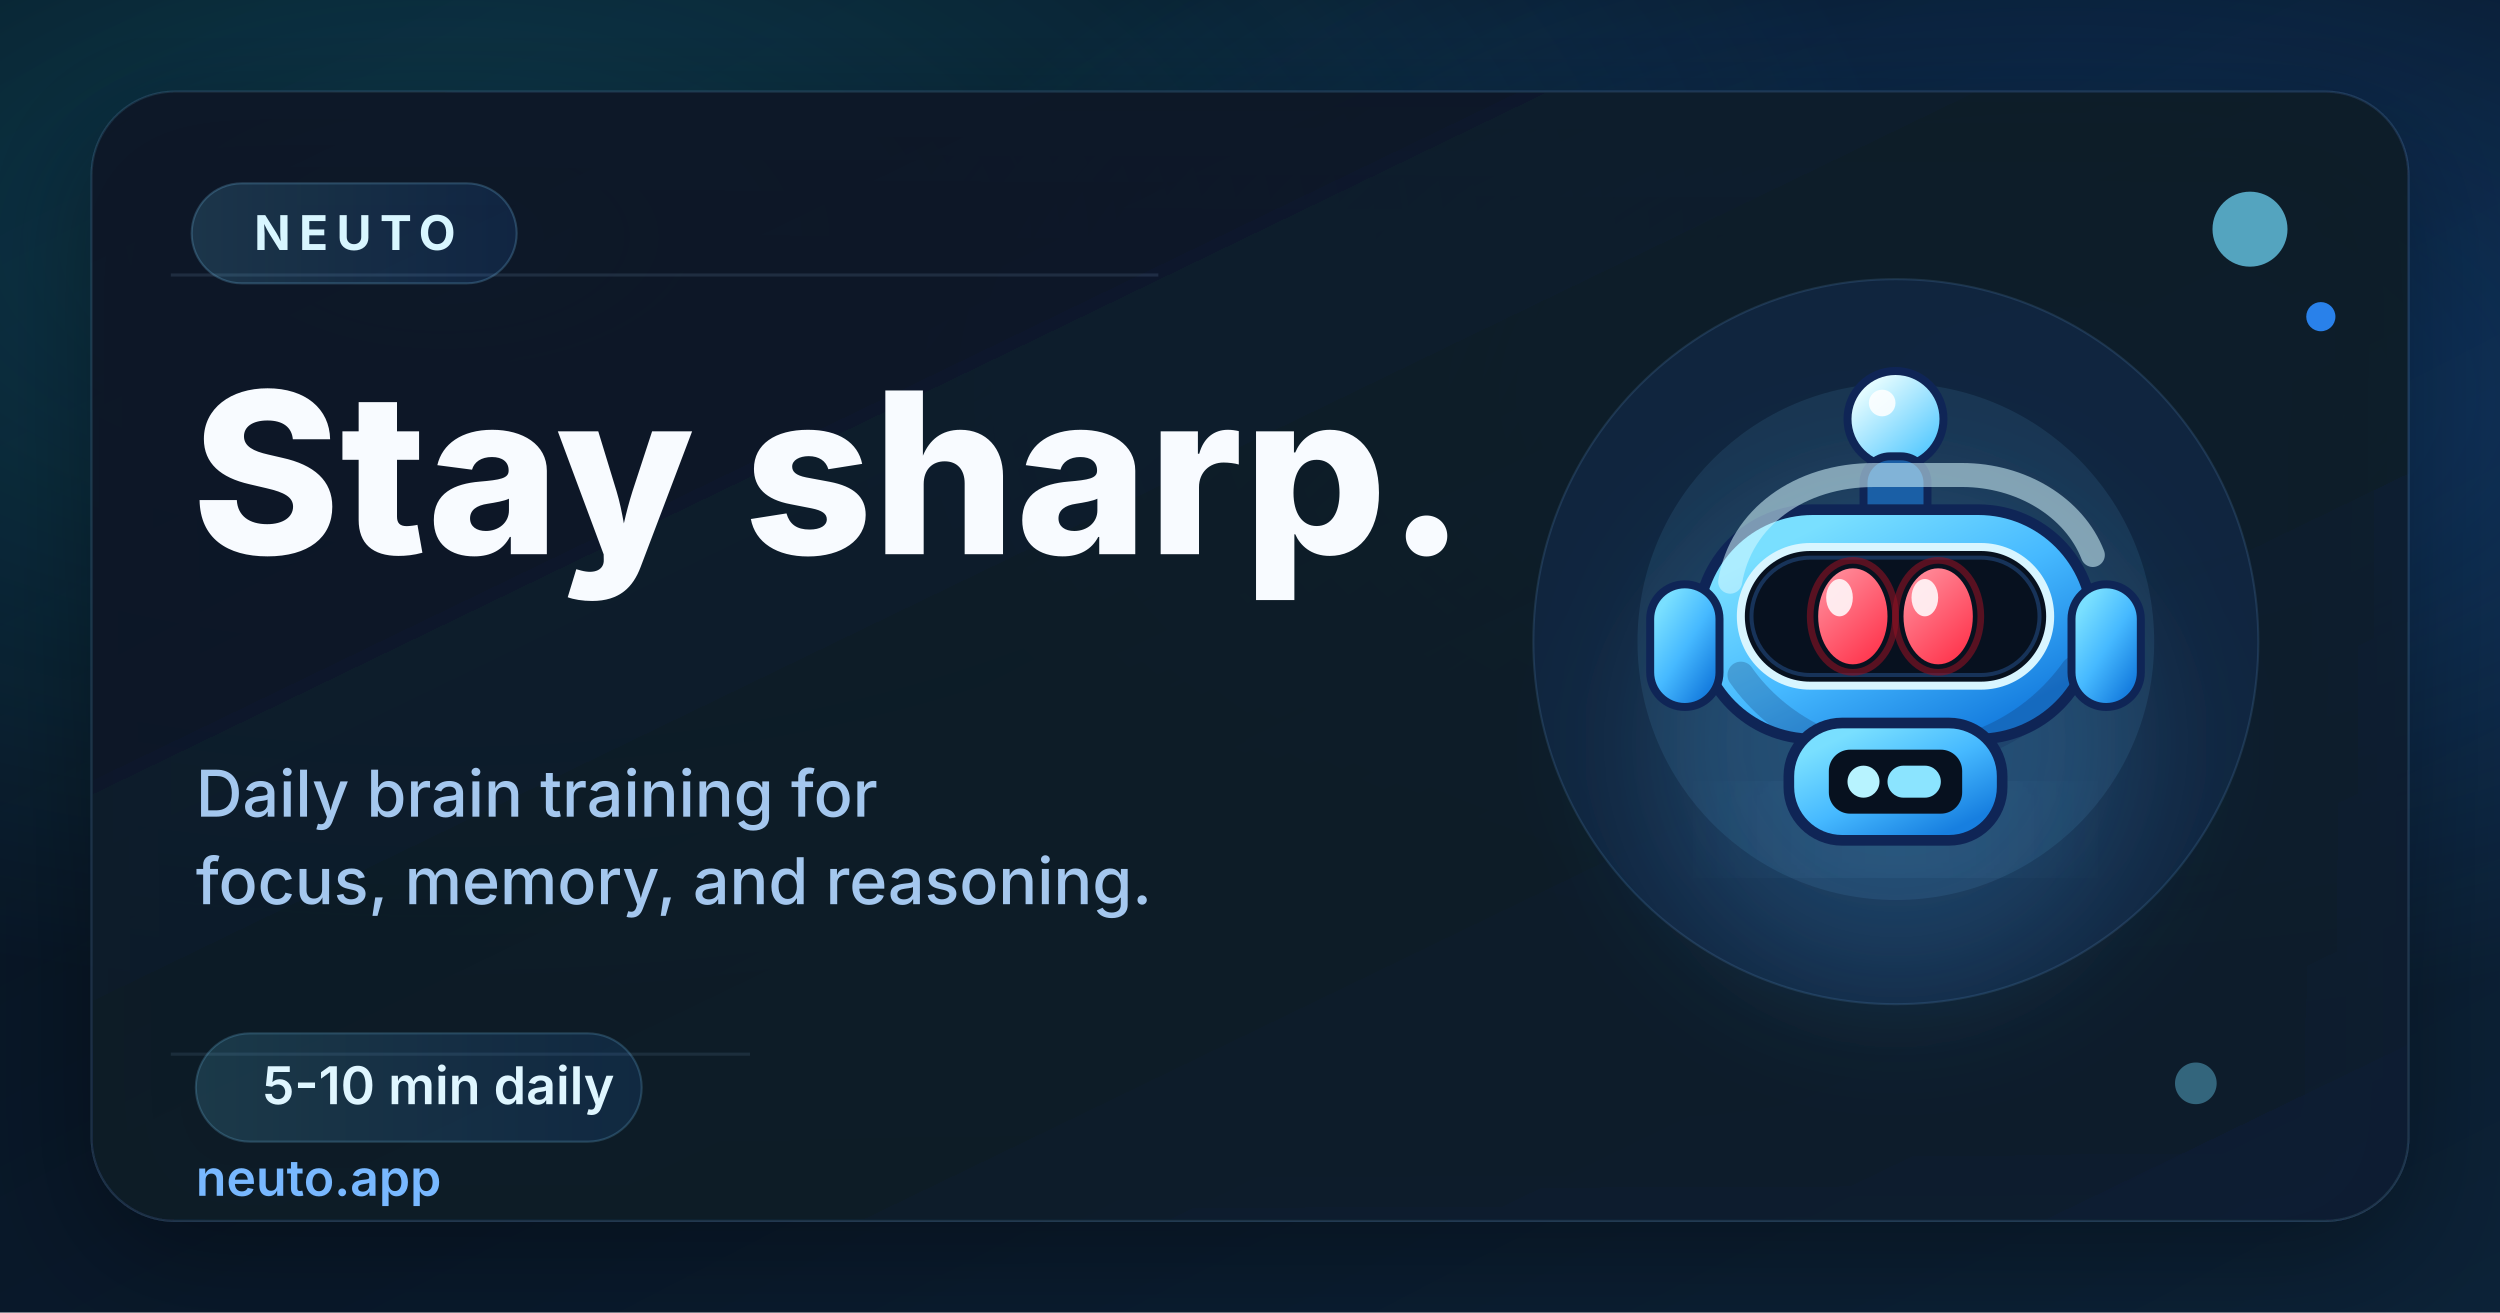
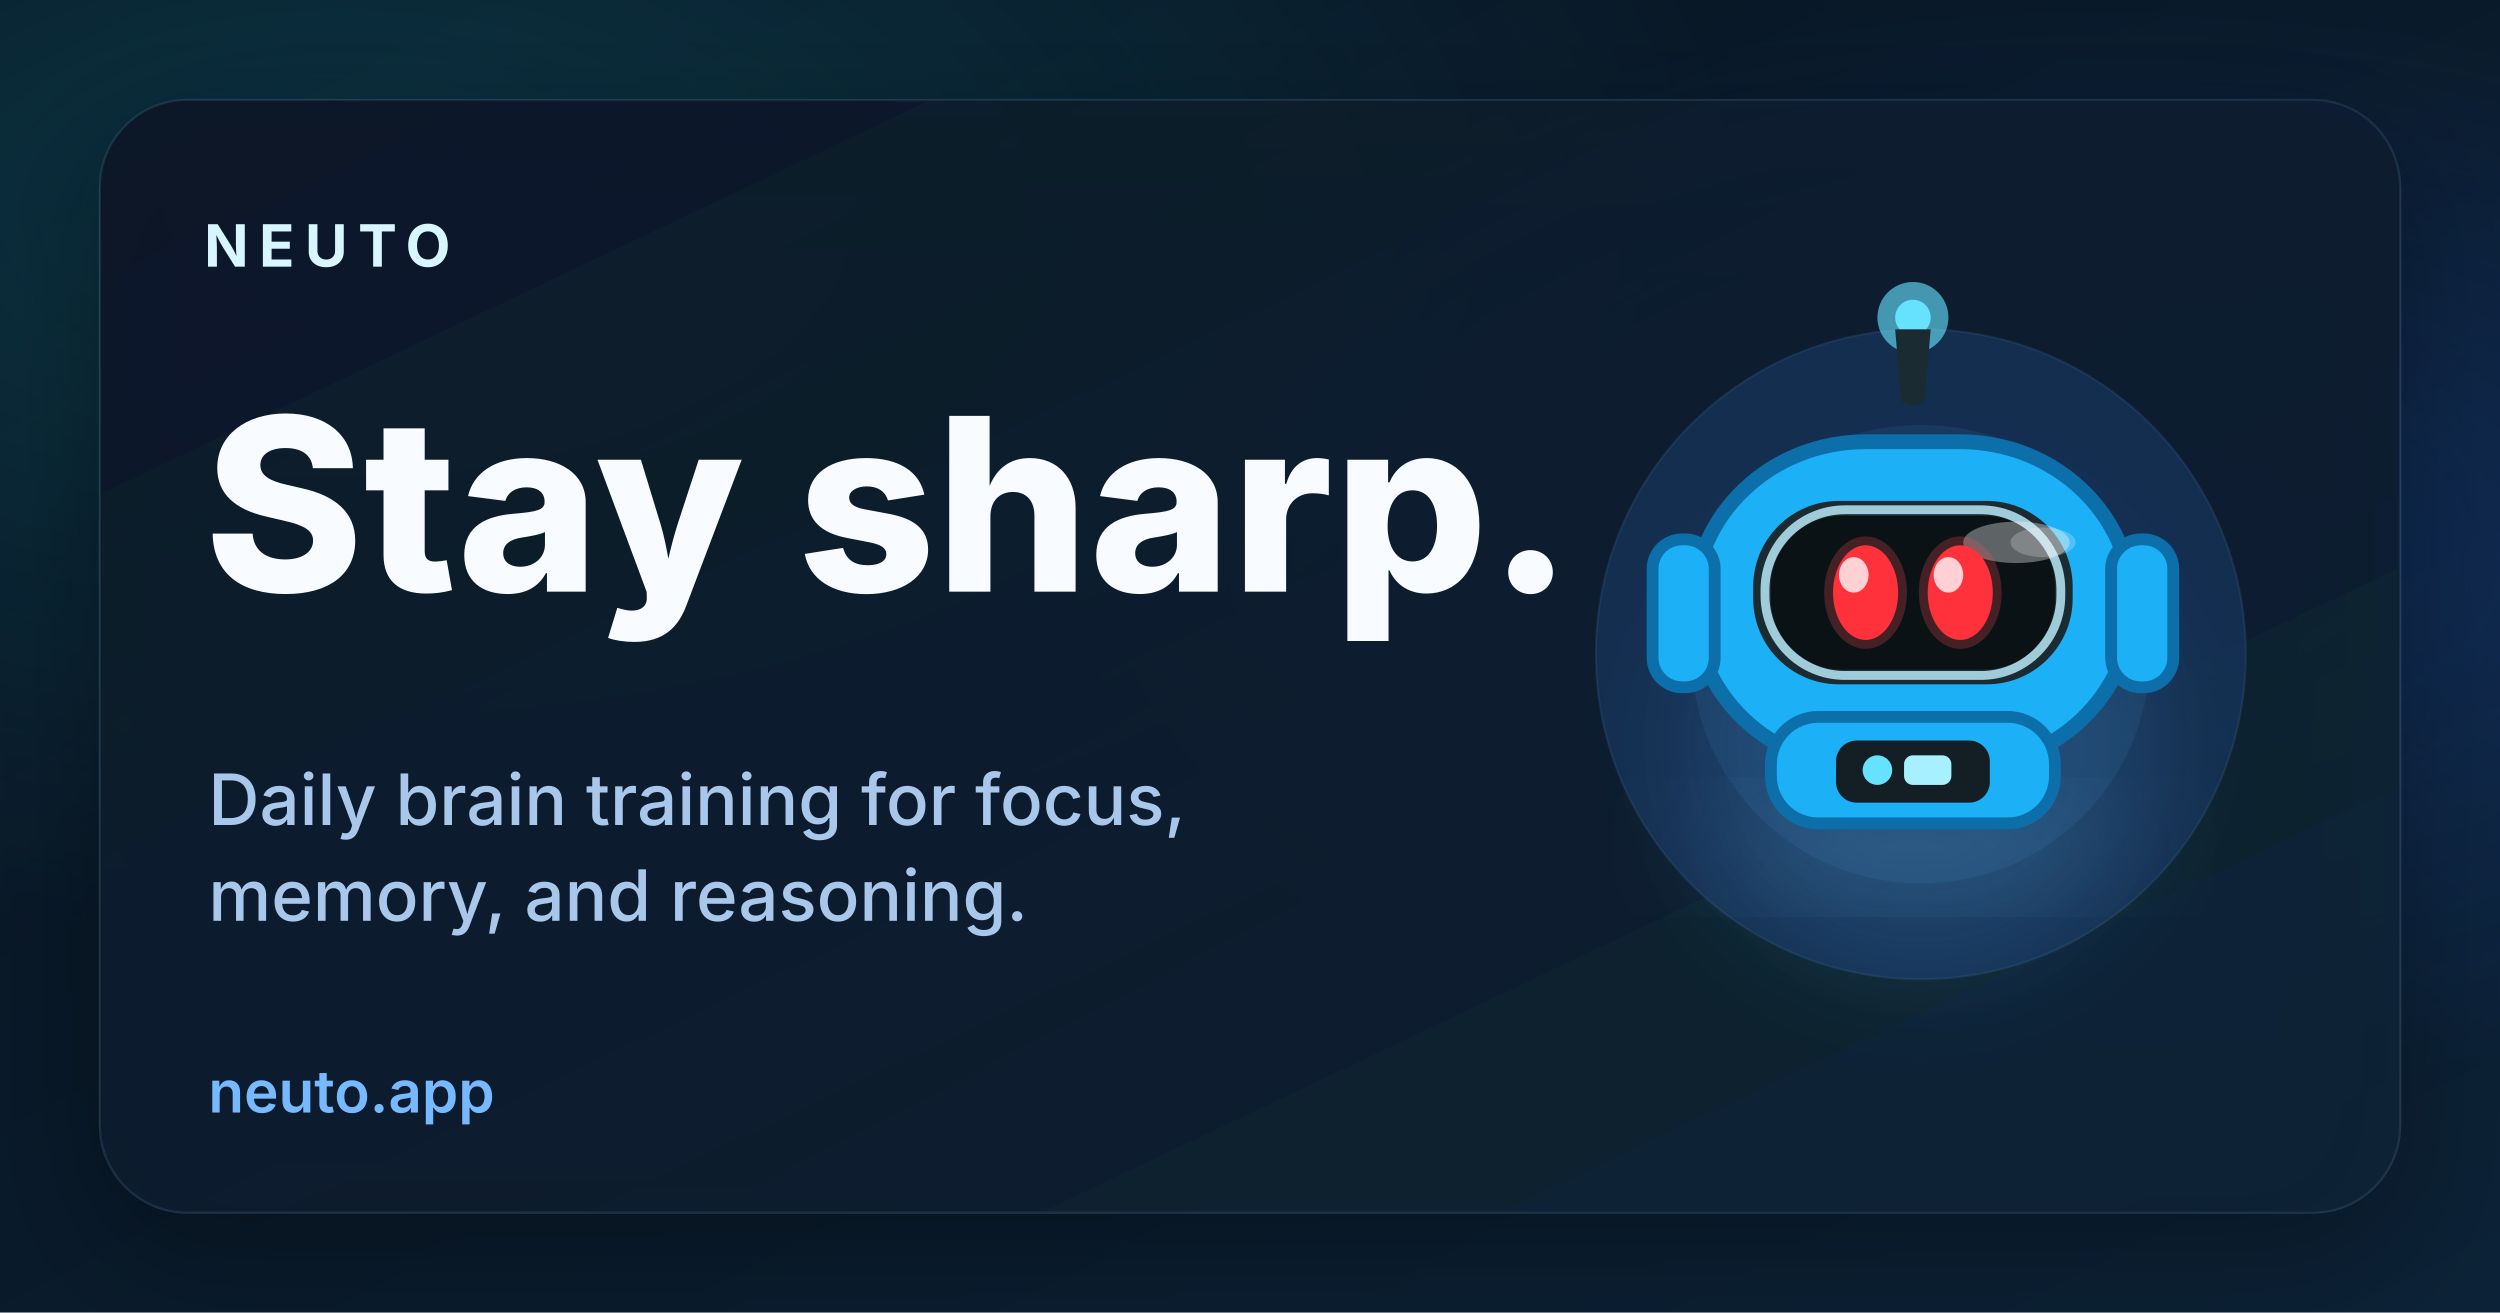
<svg xmlns="http://www.w3.org/2000/svg" width="1200" height="630" viewBox="0 0 1200 630" role="img" aria-label="Neuto social card">
  <defs>
    <linearGradient id="bg" x1="0%" y1="0%" x2="100%" y2="100%">
-       <stop offset="0%" stop-color="#06111c" />
-       <stop offset="55%" stop-color="#09192b" />
+       <stop offset="0%" stop-color="#07131f" />
      <stop offset="100%" stop-color="#0c2237" />
    </linearGradient>
-     <radialGradient id="glowLeft" cx="18%" cy="18%" r="58%">
-       <stop offset="0%" stop-color="#26d6ff" stop-opacity="0.20" />
-       <stop offset="100%" stop-color="#26d6ff" stop-opacity="0" />
+     <radialGradient id="glowLeft" cx="14%" cy="16%" r="56%">
+       <stop offset="0%" stop-color="#22d3ee" stop-opacity="0.16" />
+       <stop offset="100%" stop-color="#22d3ee" stop-opacity="0" />
    </radialGradient>
-     <radialGradient id="glowRight" cx="82%" cy="30%" r="48%">
-       <stop offset="0%" stop-color="#2086ff" stop-opacity="0.28" />
-       <stop offset="100%" stop-color="#2086ff" stop-opacity="0" />
+     <radialGradient id="glowRight" cx="84%" cy="42%" r="42%">
+       <stop offset="0%" stop-color="#2563eb" stop-opacity="0.24" />
+       <stop offset="100%" stop-color="#2563eb" stop-opacity="0" />
    </radialGradient>
    <linearGradient id="panel" x1="0%" y1="0%" x2="100%" y2="100%">
-       <stop offset="0%" stop-color="#0a1725" stop-opacity="0.94" />
-       <stop offset="100%" stop-color="#0d1f31" stop-opacity="0.88" />
+       <stop offset="0%" stop-color="#0b1827" stop-opacity="0.96" />
+       <stop offset="100%" stop-color="#102236" stop-opacity="0.90" />
    </linearGradient>
-     <linearGradient id="shell" x1="18%" y1="18%" x2="80%" y2="88%">
-       <stop offset="0%" stop-color="#79dfff" />
-       <stop offset="50%" stop-color="#46b9ff" />
-       <stop offset="100%" stop-color="#177fe0" />
-     </linearGradient>
-     <linearGradient id="orb" x1="22%" y1="18%" x2="82%" y2="88%">
-       <stop offset="0%" stop-color="#e2fbff" />
-       <stop offset="100%" stop-color="#56c9ff" />
-     </linearGradient>
-     <linearGradient id="eye" x1="20%" y1="10%" x2="80%" y2="100%">
-       <stop offset="0%" stop-color="#ff8796" />
-       <stop offset="100%" stop-color="#ff334b" />
-     </linearGradient>
-     <linearGradient id="chip" x1="0%" y1="0%" x2="100%" y2="0%">
-       <stop offset="0%" stop-color="#69d7ff" stop-opacity="0.16" />
-       <stop offset="100%" stop-color="#2e86ff" stop-opacity="0.12" />
-     </linearGradient>
+     <filter id="shadow" x="-20%" y="-20%" width="140%" height="140%">
+       <feDropShadow dx="0" dy="20" stdDeviation="30" flood-color="#02060c" flood-opacity="0.35" />
+     </filter>
    <filter id="softBlur" x="-40%" y="-40%" width="180%" height="180%">
-       <feGaussianBlur stdDeviation="32" />
-     </filter>
-     <filter id="shadow" x="-20%" y="-20%" width="140%" height="140%">
-       <feDropShadow dx="0" dy="18" stdDeviation="28" flood-color="#02060c" flood-opacity="0.38" />
+       <feGaussianBlur stdDeviation="24" />
    </filter>
  </defs>
  <rect width="1200" height="630" fill="url(#bg)" />
  <rect width="1200" height="630" fill="url(#glowLeft)" />
  <rect width="1200" height="630" fill="url(#glowRight)" />
-   <rect x="44" y="44" width="1112" height="542" rx="40" fill="url(#panel)" stroke="#8eb8e8" stroke-opacity="0.14" filter="url(#shadow)" />
-   <path d="M82 132H556" fill="none" stroke="#a7d6ff" stroke-opacity="0.12" stroke-width="1.5" />
-   <path d="M82 506H360" fill="none" stroke="#a7d6ff" stroke-opacity="0.10" stroke-width="1.5" />
-   <rect x="92" y="88" width="156" height="48" rx="24" fill="url(#chip)" stroke="#7fd3ff" stroke-opacity="0.22" />
-   <text x="122" y="120" fill="#d8f6ff" font-family="Outfit, SF Pro Display, Segoe UI, sans-serif" font-size="23" font-weight="700" letter-spacing="4">NEUTO</text>
-   <text x="92" y="266" fill="#f8fbff" font-family="Outfit, SF Pro Display, Segoe UI, sans-serif" font-size="108" font-weight="800">Stay sharp.</text>
-   <text x="94" y="392" fill="#a4c7ee" font-family="Outfit, SF Pro Display, Segoe UI, sans-serif" font-size="31" font-weight="500">Daily brain training for</text>
-   <text x="94" y="434" fill="#a4c7ee" font-family="Outfit, SF Pro Display, Segoe UI, sans-serif" font-size="31" font-weight="500">focus, memory, and reasoning.</text>
-   <rect x="94" y="496" width="214" height="52" rx="26" fill="url(#chip)" stroke="#7fd3ff" stroke-opacity="0.20" />
-   <text x="126" y="530" fill="#dff6ff" font-family="Outfit, SF Pro Display, Segoe UI, sans-serif" font-size="25" font-weight="600">5-10 min daily</text>
-   <text x="94" y="574" fill="#78b8ff" font-family="Outfit, SF Pro Display, Segoe UI, sans-serif" font-size="24" font-weight="600">neuto.app</text>
-   <circle cx="910" cy="308" r="174" fill="#122844" fill-opacity="0.82" stroke="#7bbcfb" stroke-opacity="0.14" />
-   <circle cx="910" cy="308" r="124" fill="#6ecfff" fill-opacity="0.10" />
-   <ellipse cx="910" cy="356" rx="116" ry="116" fill="#50b8ff" fill-opacity="0.20" filter="url(#softBlur)" />
-   <g transform="translate(746 132) scale(1.28)">
-     <ellipse cx="128" cy="208" rx="42" ry="10" fill="#7ed0ff" opacity="0.75" filter="url(#softBlur)" />
-     <circle cx="128" cy="54" r="18" fill="url(#orb)" stroke="#0f2556" stroke-width="3" />
-     <circle cx="123" cy="48" r="5" fill="#ffffff" opacity="0.85" />
-     <rect x="116" y="68" width="24" height="34" rx="10" fill="#1a5fa6" stroke="#0f2556" stroke-width="3" />
-     <rect x="54" y="88" width="148" height="86" rx="43" fill="url(#shell)" stroke="#0f2556" stroke-width="4" />
-     <path d="M66 115c4-24 26-40 54-40h33c22 0 42 12 49 30" fill="none" opacity="0.55" stroke="#d6f7ff" stroke-linecap="round" stroke-width="9" />
-     <path d="M70 150c14 20 38 31 58 31 28 0 52-12 67-33" fill="none" opacity="0.24" stroke="#0f2556" stroke-linecap="round" stroke-width="10" />
-     <rect x="36" y="116" width="26" height="46" rx="13" fill="url(#shell)" stroke="#0f2556" stroke-width="3" />
-     <rect x="194" y="116" width="26" height="46" rx="13" fill="url(#shell)" stroke="#0f2556" stroke-width="3" />
-     <rect x="70" y="102" width="116" height="52" rx="26" fill="#07111f" stroke="#d8f5ff" stroke-width="3" />
-     <rect x="74" y="106" width="108" height="44" rx="22" fill="#07111f" stroke="#173359" stroke-width="1.5" />
-     <ellipse cx="112" cy="128" rx="13" ry="18" fill="url(#eye)" />
-     <ellipse cx="144" cy="128" rx="13" ry="18" fill="url(#eye)" />
-     <ellipse cx="107" cy="121" rx="5" ry="7" fill="#fff4f6" opacity="0.92" />
-     <ellipse cx="139" cy="121" rx="5" ry="7" fill="#fff4f6" opacity="0.92" />
-     <ellipse cx="112" cy="128" rx="16" ry="21" fill="none" stroke="#8e1124" stroke-opacity="0.6" stroke-width="2.5" />
-     <ellipse cx="144" cy="128" rx="16" ry="21" fill="none" stroke="#8e1124" stroke-opacity="0.6" stroke-width="2.5" />
-     <rect x="88" y="168" width="80" height="44" rx="20" fill="url(#shell)" stroke="#0f2556" stroke-width="4" />
-     <rect x="103" y="178" width="50" height="24" rx="8" fill="#07111f" />
-     <circle cx="116" cy="190" r="6" fill="#b7f3ff" />
-     <rect x="125" y="184" width="20" height="12" rx="6" fill="#8be4ff" />
+   <rect x="48" y="48" width="1104" height="534" rx="42" fill="url(#panel)" stroke="#97c8f8" stroke-opacity="0.10" filter="url(#shadow)" />
+   <text x="98" y="128" fill="#d8f6ff" font-family="Outfit, SF Pro Display, Segoe UI, sans-serif" font-size="28" font-weight="700" letter-spacing="5">NEUTO</text>
+   <text x="98" y="284" fill="#f8fbff" font-family="Outfit, SF Pro Display, Segoe UI, sans-serif" font-size="116" font-weight="800">Stay sharp.</text>
+   <text x="100" y="396" fill="#a8c7ea" font-family="Outfit, SF Pro Display, Segoe UI, sans-serif" font-size="34" font-weight="500">Daily brain training for focus,</text>
+   <text x="100" y="442" fill="#a8c7ea" font-family="Outfit, SF Pro Display, Segoe UI, sans-serif" font-size="34" font-weight="500">memory, and reasoning.</text>
+   <text x="100" y="534" fill="#76b9ff" font-family="Outfit, SF Pro Display, Segoe UI, sans-serif" font-size="28" font-weight="600">neuto.app</text>
+   <circle cx="922" cy="314" r="156" fill="#173257" fill-opacity="0.82" stroke="#7cb7f5" stroke-opacity="0.10" />
+   <circle cx="922" cy="314" r="110" fill="#5bc6ff" fill-opacity="0.08" />
+   <ellipse cx="922" cy="356" rx="112" ry="112" fill="#4aaeff" fill-opacity="0.16" filter="url(#softBlur)" />
+   <g transform="translate(762 124) scale(1.42)">
+     <ellipse cx="110" cy="199" rx="66" ry="13" fill="#7ed0ff" opacity="0.26" filter="url(#softBlur)" />
+     <circle cx="110" cy="20" r="12" fill="#66E2FF" opacity="0.62" />
+     <circle cx="110" cy="20" r="6" fill="#66E2FF" />
+     <path d="M104 24 L106 48 Q110 52 114 48 L116 24 Z" fill="#1B2B32" />
+     <rect x="36" y="62" width="148" height="110" rx="58" fill="#1CB0F6" stroke="#0D6FAA" stroke-width="5" />
+     <rect x="56" y="82" width="108" height="62" rx="29" fill="#1B2B32" />
+     <rect x="62" y="87" width="96" height="52" rx="24" fill="#0A1216" />
+     <rect x="60" y="85" width="100" height="56" rx="27" fill="none" stroke="#BDEFFF" stroke-opacity="0.82" stroke-width="3" />
+     <ellipse cx="145" cy="96" rx="18" ry="7" fill="#FFFFFF" opacity="0.34" />
+     <ellipse cx="154" cy="96" rx="11" ry="5" fill="#FFFFFF" opacity="0.22" />
+     <ellipse cx="94" cy="113" rx="14" ry="19" fill="#FF4E59" opacity="0.24" />
+     <ellipse cx="126" cy="113" rx="14" ry="19" fill="#FF4E59" opacity="0.24" />
+     <ellipse cx="94" cy="113" rx="11" ry="16" fill="#FF313A" />
+     <ellipse cx="126" cy="113" rx="11" ry="16" fill="#FF313A" />
+     <ellipse cx="90" cy="107" rx="5" ry="6" fill="#FFD1D4" />
+     <ellipse cx="122" cy="107" rx="5" ry="6" fill="#FFD1D4" />
+     <rect x="22" y="95" width="21" height="50" rx="10" fill="#1CB0F6" stroke="#0D6FAA" stroke-width="4" />
+     <rect x="177" y="95" width="21" height="50" rx="10" fill="#1CB0F6" stroke="#0D6FAA" stroke-width="4" />
+     <rect x="62" y="155" width="96" height="36" rx="16" fill="#1CB0F6" stroke="#0D6FAA" stroke-width="4" />
+     <rect x="84" y="163" width="52" height="21" rx="7" fill="#131F24" />
+     <circle cx="98" cy="173" r="5" fill="#66E2FF" />
+     <rect x="107" y="168" width="16" height="10" rx="3" fill="#A7F0FF" />
  </g>
-   <circle cx="1080" cy="110" r="18" fill="#73ddff" fill-opacity="0.70" />
-   <circle cx="1114" cy="152" r="7" fill="#2d8cff" fill-opacity="0.9" />
-   <circle cx="1054" cy="520" r="10" fill="#73ddff" fill-opacity="0.38" />
</svg>
